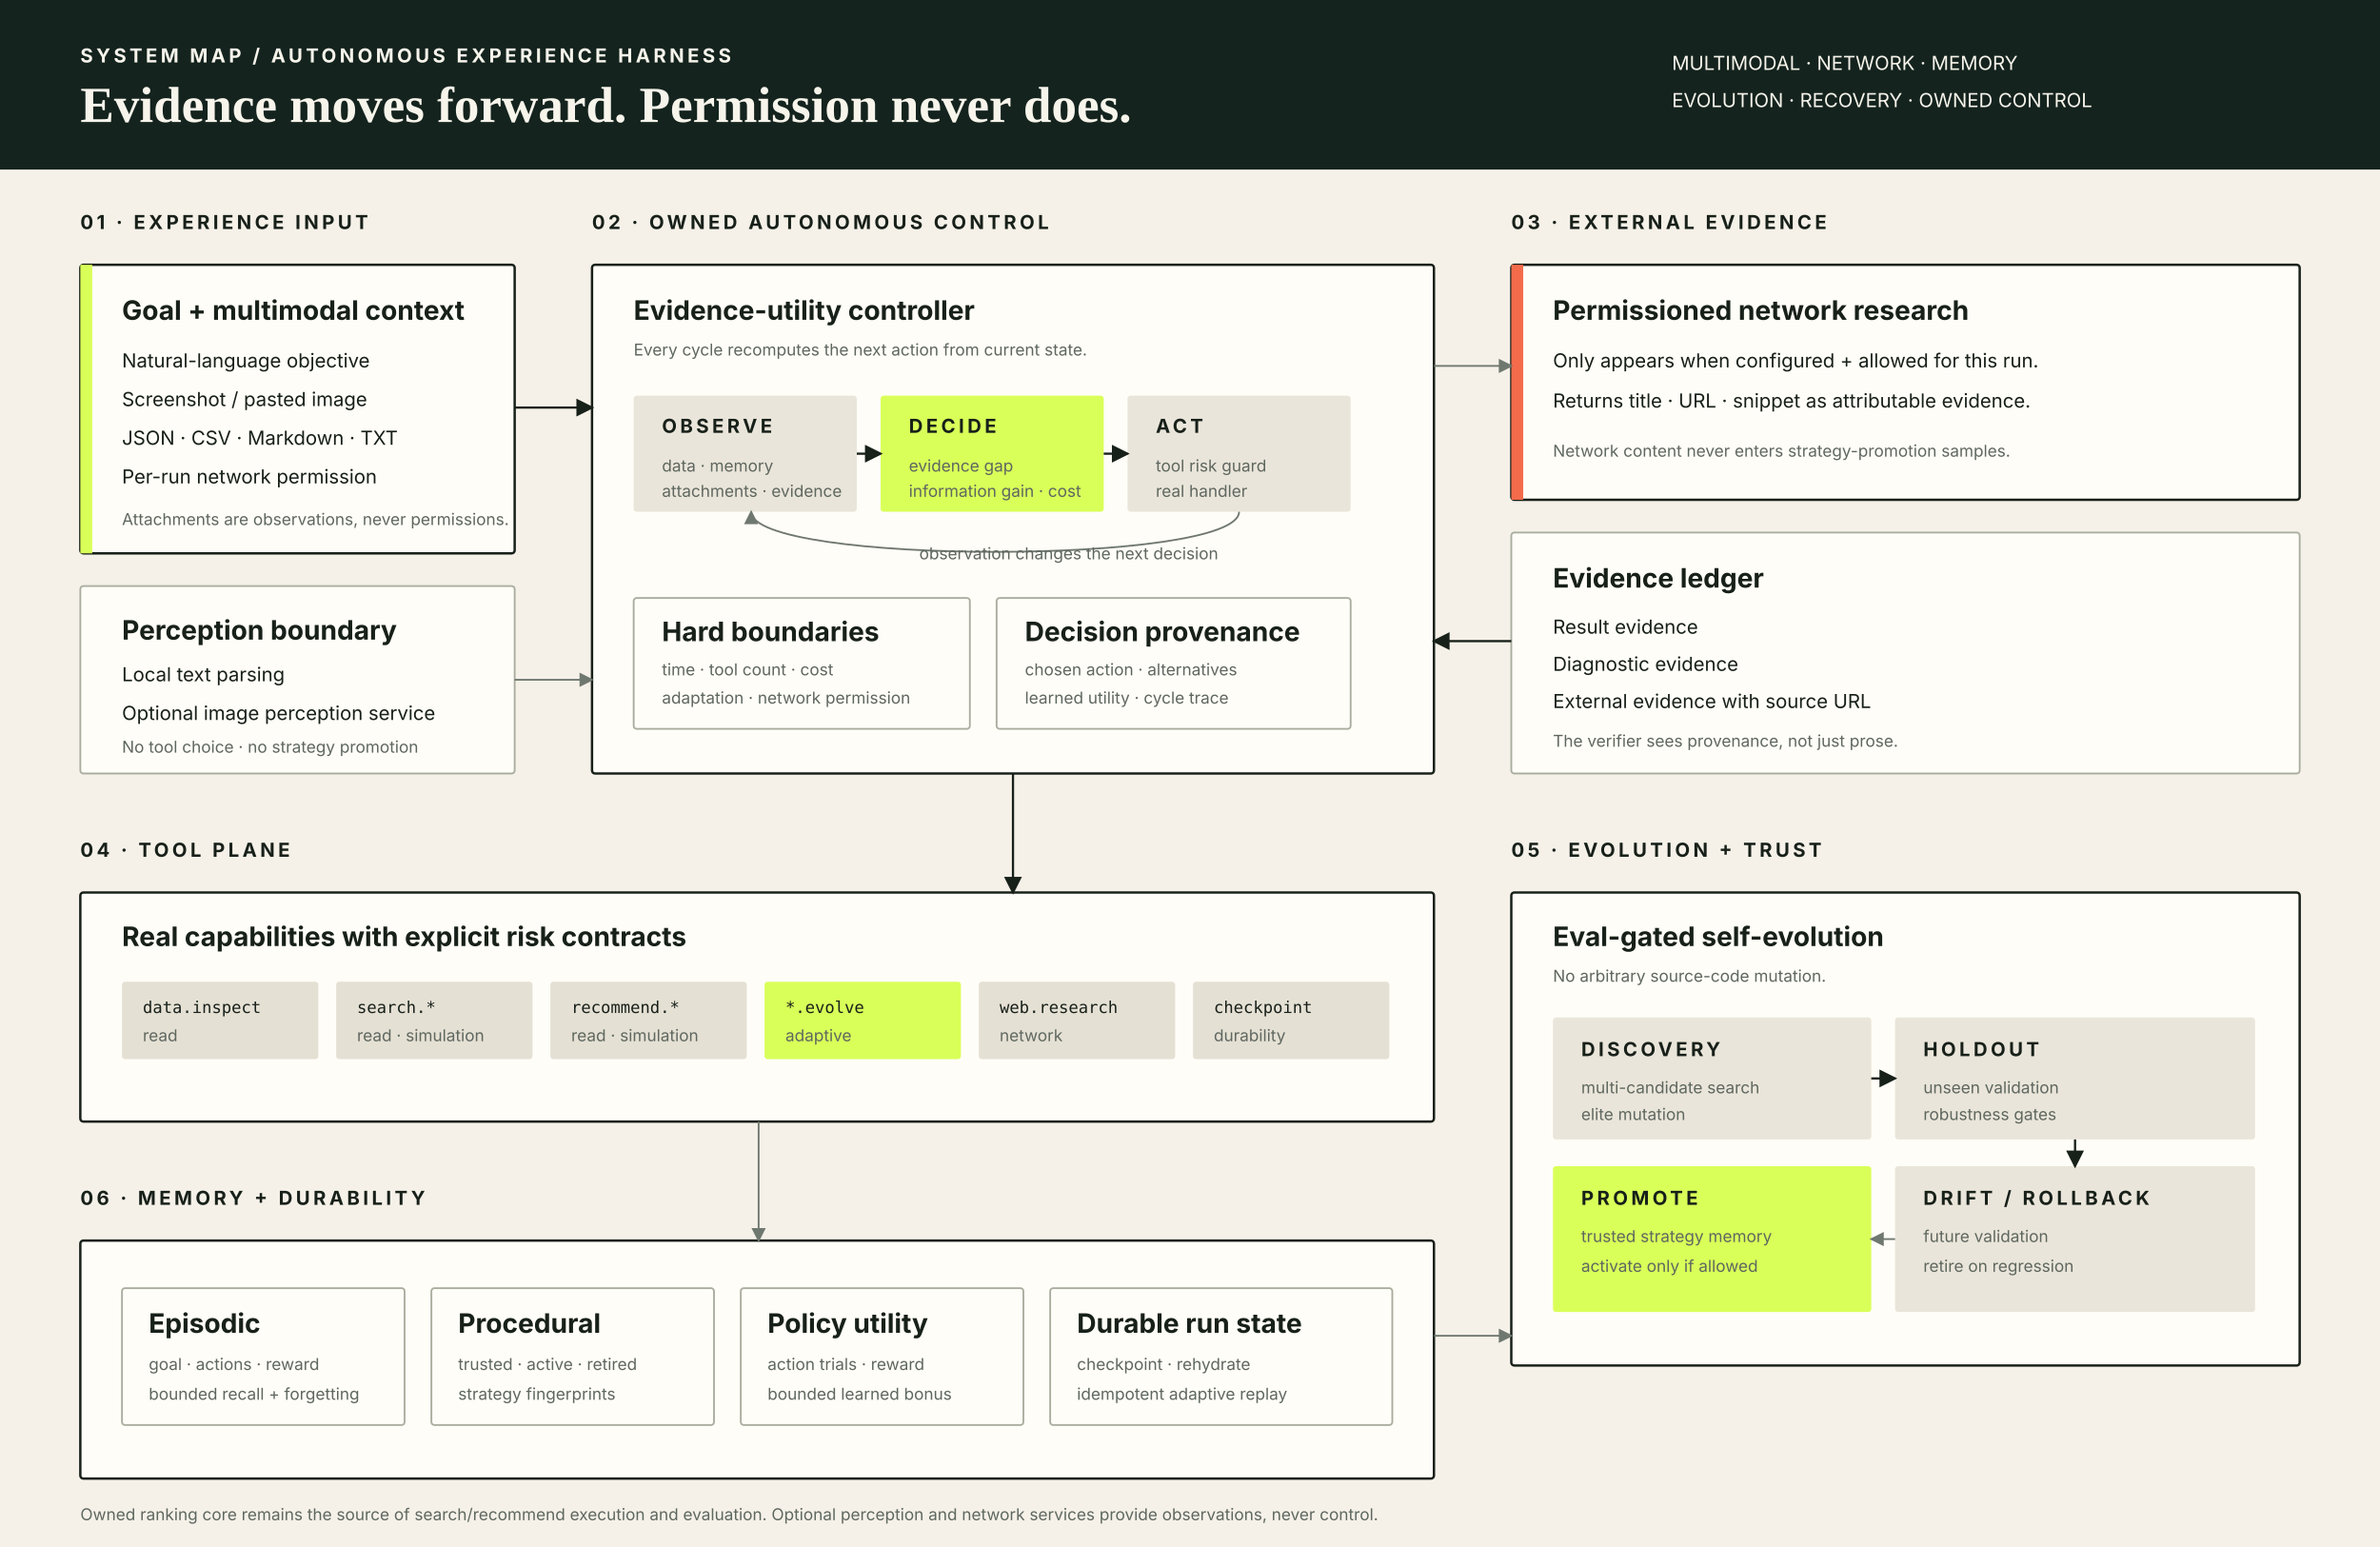
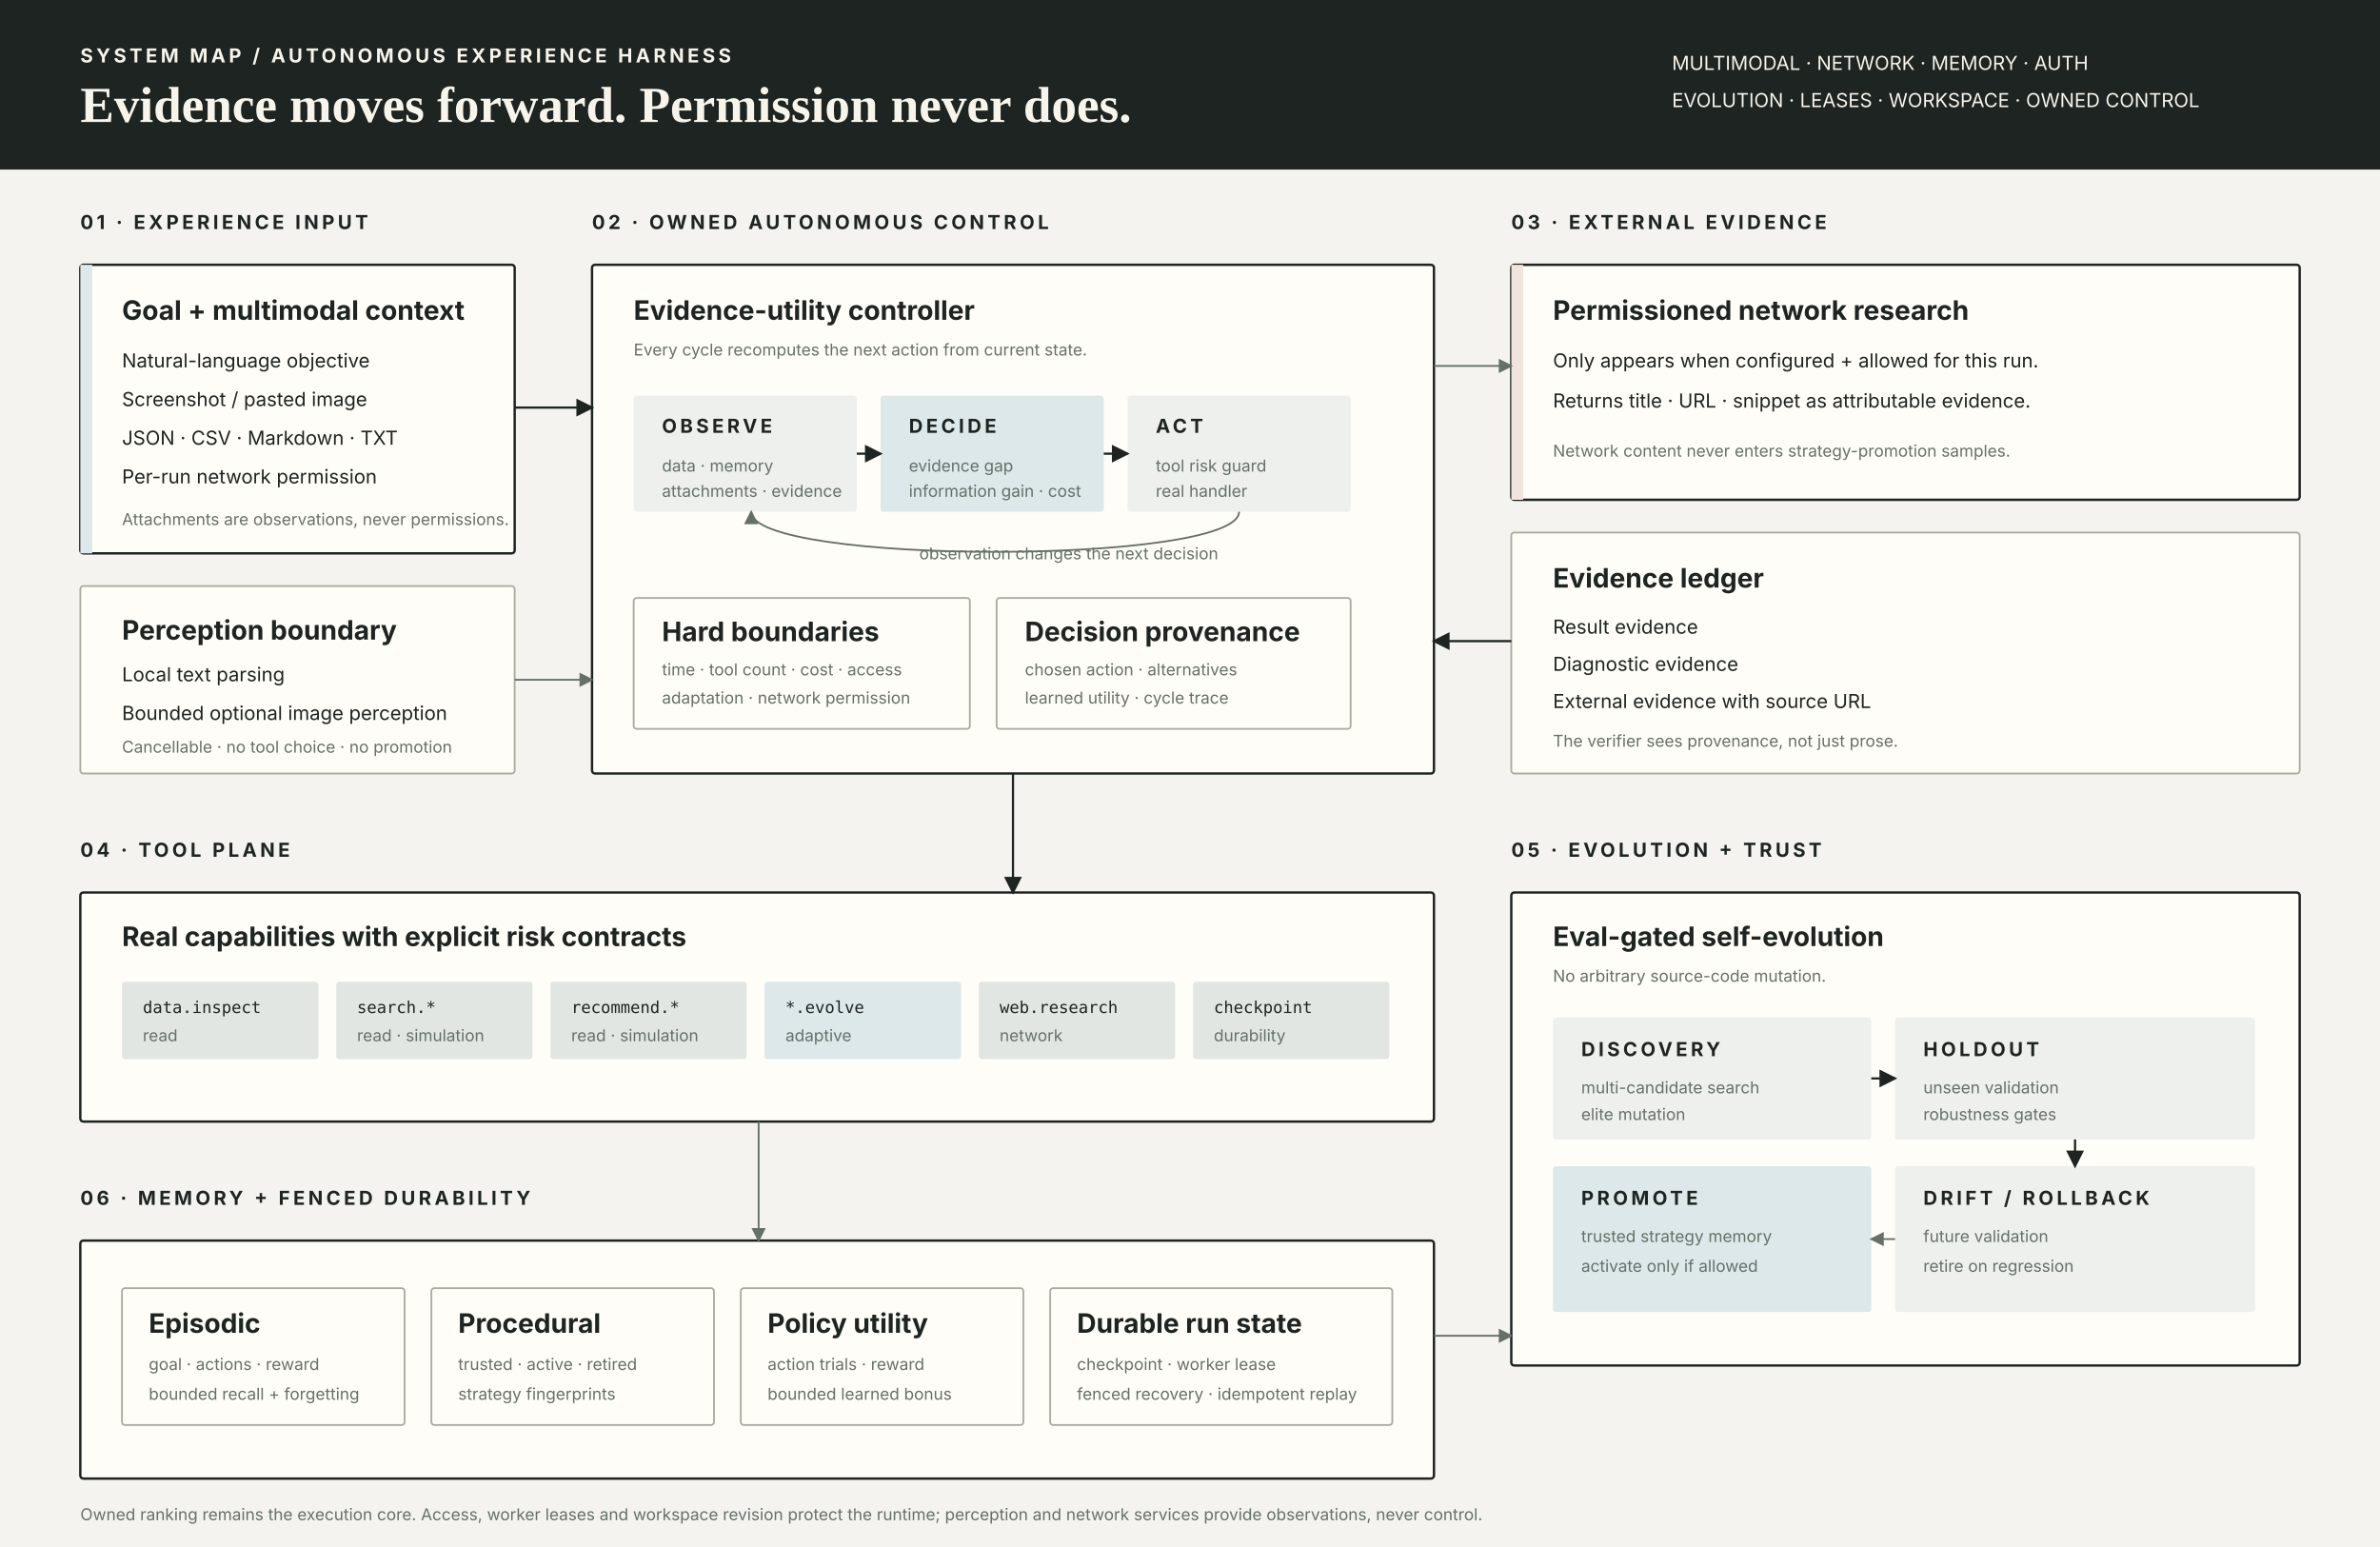
<svg xmlns="http://www.w3.org/2000/svg" width="1600" height="1040" viewBox="0 0 1600 1040" role="img" aria-labelledby="title desc">
  <style>
-   .bg{fill:#f5f1e8}.ink{fill:#172019}.night{fill:#14231e}.paper{fill:#fffdf7}.paper2{fill:#eae5da}.signal{fill:#d9ff59}.hot{fill:#f36b4b}.line{stroke:#a9ad9f;stroke-width:1.3}.strong{stroke:#172019;stroke-width:1.8}.dash{stroke:#7b8279;stroke-width:1.2;stroke-dasharray:7 7}.t{font-family:"Avenir Next",system-ui,-apple-system,"Segoe UI",sans-serif;fill:#172019}.white{fill:#f7f4eb}.cap{font-size:13px;font-weight:700;letter-spacing:2.2px}.h1{font-family:Georgia,"Times New Roman",serif;font-size:34px;font-weight:700}.h2{font-size:18px;font-weight:750}.body{font-size:13px}.small{font-size:11px;fill:#5e675f}.mono{font-family:ui-monospace,SFMono-Regular,Consolas,monospace;font-size:11px}.node{fill:#fffdf7;stroke:#a9ad9f;stroke-width:1.2}.nodeStrong{fill:#fffdf7;stroke:#172019;stroke-width:1.6}.tag{fill:#e5e0d4}.arrow{fill:none;stroke:#172019;stroke-width:1.5;marker-end:url(#arrow)}.arrowSoft{fill:none;stroke:#6f786f;stroke-width:1.2;marker-end:url(#arrowSoft)}
+   .bg{fill:#f4f3ef}.ink{fill:#1d2421}.night{fill:#1d2421}.paper{fill:#fcfbf8}.paper2{fill:#edf0ed}.signal{fill:#dce8e9}.hot{fill:#f1e4dc}.line{stroke:#b8c0ba;stroke-width:1.3}.strong{stroke:#1d2421;stroke-width:1.8}.dash{stroke:#7d8881;stroke-width:1.2;stroke-dasharray:7 7}.t{font-family:"Avenir Next",system-ui,-apple-system,"Segoe UI",sans-serif;fill:#1d2421}.white{fill:#f7f4eb}.cap{font-size:13px;font-weight:700;letter-spacing:2.2px}.h1{font-family:Georgia,"Times New Roman",serif;font-size:34px;font-weight:700}.h2{font-size:18px;font-weight:750}.body{font-size:13px}.small{font-size:11px;fill:#657069}.mono{font-family:ui-monospace,SFMono-Regular,Consolas,monospace;font-size:11px}.node{fill:#fffdf7;stroke:#a9ad9f;stroke-width:1.2}.nodeStrong{fill:#fffdf7;stroke:#1d2421;stroke-width:1.6}.tag{fill:#e2e6e2}.arrow{fill:none;stroke:#1d2421;stroke-width:1.5;marker-end:url(#arrow)}.arrowSoft{fill:none;stroke:#657069;stroke-width:1.2;marker-end:url(#arrowSoft)}
</style>
  <defs>
    <marker id="arrow" markerWidth="8" markerHeight="8" refX="7" refY="4" orient="auto">
-       <path d="M0 0 L8 4 L0 8 z" fill="#172019" />
+       <path d="M0 0 L8 4 L0 8 z" fill="#1d2421" />
    </marker>
    <marker id="arrowSoft" markerWidth="8" markerHeight="8" refX="7" refY="4" orient="auto">
-       <path d="M0 0 L8 4 L0 8 z" fill="#6f786f" />
+       <path d="M0 0 L8 4 L0 8 z" fill="#657069" />
    </marker>
  </defs>
  <rect class="bg" width="1600" height="1040" />
  <rect class="night" x="0" y="0" width="1600" height="114" />
  <text class="t white cap" x="54" y="42">SYSTEM MAP / AUTONOMOUS EXPERIENCE HARNESS</text>
  <text class="t white h1" x="54" y="82">Evidence moves forward. Permission never does.</text>
-   <text class="t white body" x="1124" y="47">MULTIMODAL · NETWORK · MEMORY</text>
-   <text class="t white body" x="1124" y="72">EVOLUTION · RECOVERY · OWNED CONTROL</text>
+   <text class="t white body" x="1124" y="47">MULTIMODAL · NETWORK · MEMORY · AUTH</text>
+   <text class="t white body" x="1124" y="72">EVOLUTION · LEASES · WORKSPACE · OWNED CONTROL</text>
  <text class="t cap" x="54" y="154">01 · EXPERIENCE INPUT</text>
  <rect class="nodeStrong" x="54" y="178" width="292" height="194" rx="2" />
  <rect class="signal" x="54" y="178" width="8" height="194" />
  <text class="t h2" x="82" y="215">Goal + multimodal context</text>
  <text class="t body" x="82" y="247">Natural-language objective</text>
  <text class="t body" x="82" y="273">Screenshot / pasted image</text>
  <text class="t body" x="82" y="299">JSON · CSV · Markdown · TXT</text>
  <text class="t body" x="82" y="325">Per-run network permission</text>
  <text class="t small" x="82" y="353">Attachments are observations, never permissions.</text>
  <rect class="node" x="54" y="394" width="292" height="126" rx="2" />
  <text class="t h2" x="82" y="430">Perception boundary</text>
  <text class="t body" x="82" y="458">Local text parsing</text>
-   <text class="t body" x="82" y="484">Optional image perception service</text>
-   <text class="t small" x="82" y="506">No tool choice · no strategy promotion</text>
+   <text class="t body" x="82" y="484">Bounded optional image perception</text>
+   <text class="t small" x="82" y="506">Cancellable · no tool choice · no promotion</text>
  <text class="t cap" x="398" y="154">02 · OWNED AUTONOMOUS CONTROL</text>
  <rect class="nodeStrong" x="398" y="178" width="566" height="342" rx="2" />
  <text class="t h2" x="426" y="215">Evidence-utility controller</text>
  <text class="t small" x="426" y="239">Every cycle recomputes the next action from current state.</text>
  <rect class="paper2" x="426" y="266" width="150" height="78" rx="2" />
  <text class="t cap" x="445" y="291">OBSERVE</text>
  <text class="t small" x="445" y="317">data · memory</text>
  <text class="t small" x="445" y="334">attachments · evidence</text>
  <rect class="signal" x="592" y="266" width="150" height="78" rx="2" />
  <text class="t cap" x="611" y="291">DECIDE</text>
  <text class="t small" x="611" y="317">evidence gap</text>
  <text class="t small" x="611" y="334">information gain · cost</text>
  <rect class="paper2" x="758" y="266" width="150" height="78" rx="2" />
  <text class="t cap" x="777" y="291">ACT</text>
  <text class="t small" x="777" y="317">tool risk guard</text>
  <text class="t small" x="777" y="334">real handler</text>
  <path class="arrow" d="M576 305 H592" />
  <path class="arrow" d="M742 305 H758" />
  <path class="arrowSoft" d="M833 344 C833 380 505 380 505 344" />
  <text class="t small" x="618" y="376">observation changes the next decision</text>
  <rect class="node" x="426" y="402" width="226" height="88" rx="2" />
  <text class="t h2" x="445" y="431">Hard boundaries</text>
-   <text class="t small" x="445" y="454">time · tool count · cost</text>
+   <text class="t small" x="445" y="454">time · tool count · cost · access</text>
  <text class="t small" x="445" y="473">adaptation · network permission</text>
  <rect class="node" x="670" y="402" width="238" height="88" rx="2" />
  <text class="t h2" x="689" y="431">Decision provenance</text>
  <text class="t small" x="689" y="454">chosen action · alternatives</text>
  <text class="t small" x="689" y="473">learned utility · cycle trace</text>
  <text class="t cap" x="1016" y="154">03 · EXTERNAL EVIDENCE</text>
  <rect class="nodeStrong" x="1016" y="178" width="530" height="158" rx="2" />
  <rect class="hot" x="1016" y="178" width="8" height="158" />
  <text class="t h2" x="1044" y="215">Permissioned network research</text>
  <text class="t body" x="1044" y="247">Only appears when configured + allowed for this run.</text>
  <text class="t body" x="1044" y="274">Returns title · URL · snippet as attributable evidence.</text>
  <text class="t small" x="1044" y="307">Network content never enters strategy-promotion samples.</text>
  <rect class="node" x="1016" y="358" width="530" height="162" rx="2" />
  <text class="t h2" x="1044" y="395">Evidence ledger</text>
  <text class="t body" x="1044" y="426">Result evidence</text>
  <text class="t body" x="1044" y="451">Diagnostic evidence</text>
  <text class="t body" x="1044" y="476">External evidence with source URL</text>
  <text class="t small" x="1044" y="502">The verifier sees provenance, not just prose.</text>
  <path class="arrow" d="M346 274 H398" />
  <path class="arrowSoft" d="M346 457 H398" />
  <path class="arrowSoft" d="M964 246 H1016" />
  <path class="arrow" d="M1016 431 H964" />
  <text class="t cap" x="54" y="576">04 · TOOL PLANE</text>
  <rect class="nodeStrong" x="54" y="600" width="910" height="154" rx="2" />
  <text class="t h2" x="82" y="636">Real capabilities with explicit risk contracts</text>
  <g>
    <rect class="tag" x="82" y="660" width="132" height="52" rx="2" />
    <text class="t mono" x="96" y="681">data.inspect</text>
    <text class="t small" x="96" y="700">read</text>
    <rect class="tag" x="226" y="660" width="132" height="52" rx="2" />
    <text class="t mono" x="240" y="681">search.*</text>
    <text class="t small" x="240" y="700">read · simulation</text>
    <rect class="tag" x="370" y="660" width="132" height="52" rx="2" />
    <text class="t mono" x="384" y="681">recommend.*</text>
    <text class="t small" x="384" y="700">read · simulation</text>
    <rect class="signal" x="514" y="660" width="132" height="52" rx="2" />
    <text class="t mono" x="528" y="681">*.evolve</text>
    <text class="t small" x="528" y="700">adaptive</text>
    <rect class="tag" x="658" y="660" width="132" height="52" rx="2" />
    <text class="t mono" x="672" y="681">web.research</text>
    <text class="t small" x="672" y="700">network</text>
    <rect class="tag" x="802" y="660" width="132" height="52" rx="2" />
    <text class="t mono" x="816" y="681">checkpoint</text>
    <text class="t small" x="816" y="700">durability</text>
  </g>
  <path class="arrow" d="M681 520 V600" />
  <text class="t cap" x="1016" y="576">05 · EVOLUTION + TRUST</text>
  <rect class="nodeStrong" x="1016" y="600" width="530" height="318" rx="2" />
  <text class="t h2" x="1044" y="636">Eval-gated self-evolution</text>
  <text class="t small" x="1044" y="660">No arbitrary source-code mutation.</text>
  <rect class="paper2" x="1044" y="684" width="214" height="82" rx="2" />
  <text class="t cap" x="1063" y="710">DISCOVERY</text>
  <text class="t small" x="1063" y="735">multi-candidate search</text>
  <text class="t small" x="1063" y="753">elite mutation</text>
  <rect class="paper2" x="1274" y="684" width="242" height="82" rx="2" />
  <text class="t cap" x="1293" y="710">HOLDOUT</text>
  <text class="t small" x="1293" y="735">unseen validation</text>
  <text class="t small" x="1293" y="753">robustness gates</text>
  <path class="arrow" d="M1258 725 H1274" />
  <rect class="signal" x="1044" y="784" width="214" height="98" rx="2" />
  <text class="t cap" x="1063" y="810">PROMOTE</text>
  <text class="t small" x="1063" y="835">trusted strategy memory</text>
  <text class="t small" x="1063" y="855">activate only if allowed</text>
  <rect class="paper2" x="1274" y="784" width="242" height="98" rx="2" />
  <text class="t cap" x="1293" y="810">DRIFT / ROLLBACK</text>
  <text class="t small" x="1293" y="835">future validation</text>
  <text class="t small" x="1293" y="855">retire on regression</text>
  <path class="arrow" d="M1395 766 V784" />
  <path class="arrowSoft" d="M1274 833 H1258" />
-   <text class="t cap" x="54" y="810">06 · MEMORY + DURABILITY</text>
+   <text class="t cap" x="54" y="810">06 · MEMORY + FENCED DURABILITY</text>
  <rect class="nodeStrong" x="54" y="834" width="910" height="160" rx="2" />
  <rect class="node" x="82" y="866" width="190" height="92" rx="2" />
  <text class="t h2" x="100" y="896">Episodic</text>
  <text class="t small" x="100" y="921">goal · actions · reward</text>
  <text class="t small" x="100" y="941">bounded recall + forgetting</text>
  <rect class="node" x="290" y="866" width="190" height="92" rx="2" />
  <text class="t h2" x="308" y="896">Procedural</text>
  <text class="t small" x="308" y="921">trusted · active · retired</text>
  <text class="t small" x="308" y="941">strategy fingerprints</text>
  <rect class="node" x="498" y="866" width="190" height="92" rx="2" />
  <text class="t h2" x="516" y="896">Policy utility</text>
  <text class="t small" x="516" y="921">action trials · reward</text>
  <text class="t small" x="516" y="941">bounded learned bonus</text>
  <rect class="node" x="706" y="866" width="230" height="92" rx="2" />
  <text class="t h2" x="724" y="896">Durable run state</text>
-   <text class="t small" x="724" y="921">checkpoint · rehydrate</text>
-   <text class="t small" x="724" y="941">idempotent adaptive replay</text>
+   <text class="t small" x="724" y="921">checkpoint · worker lease</text>
+   <text class="t small" x="724" y="941">fenced recovery · idempotent replay</text>
  <path class="arrowSoft" d="M510 754 V834" />
  <path class="arrowSoft" d="M964 898 H1016" />
-   <text class="t small" x="54" y="1022">Owned ranking core remains the source of search/recommend execution and evaluation. Optional perception and network services provide observations, never control.</text>
+   <text class="t small" x="54" y="1022">Owned ranking remains the execution core. Access, worker leases and workspace revision protect the runtime; perception and network services provide observations, never control.</text>
</svg>
